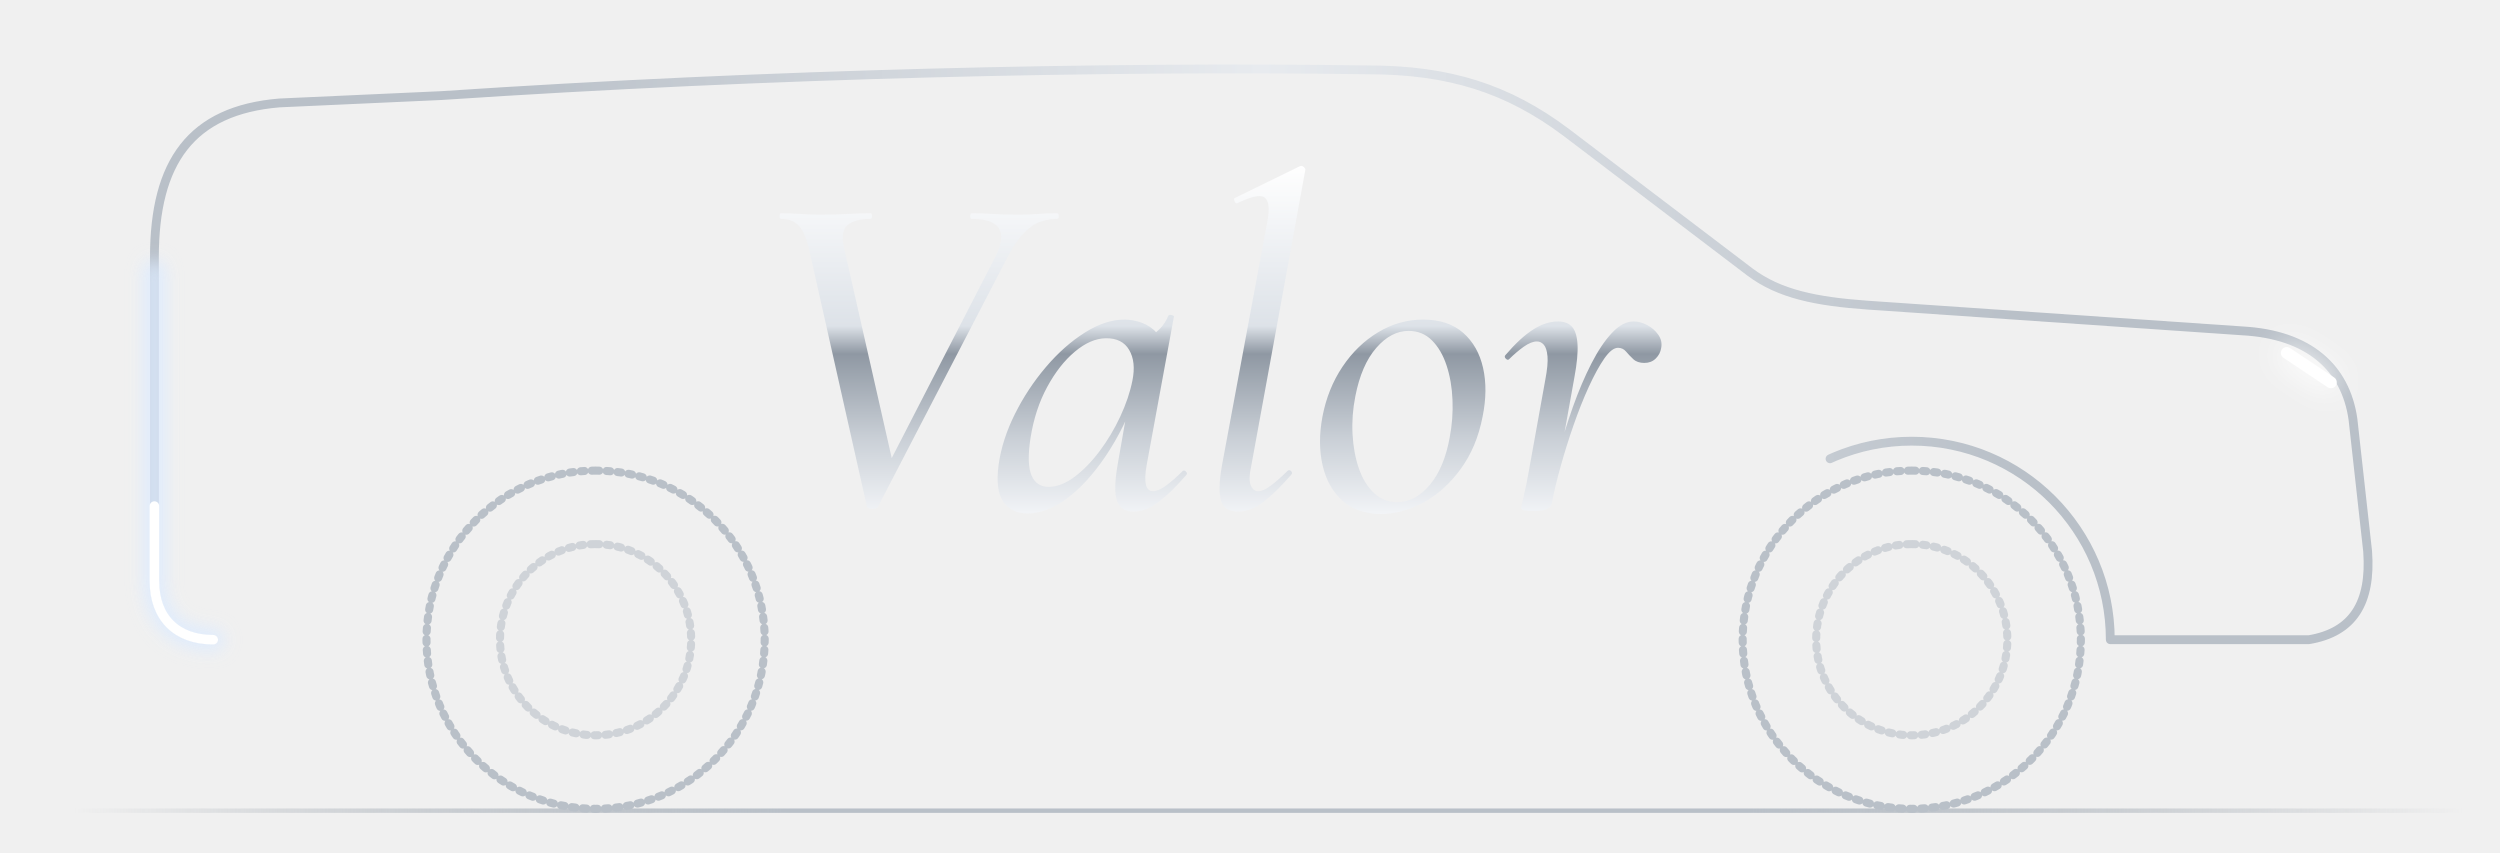
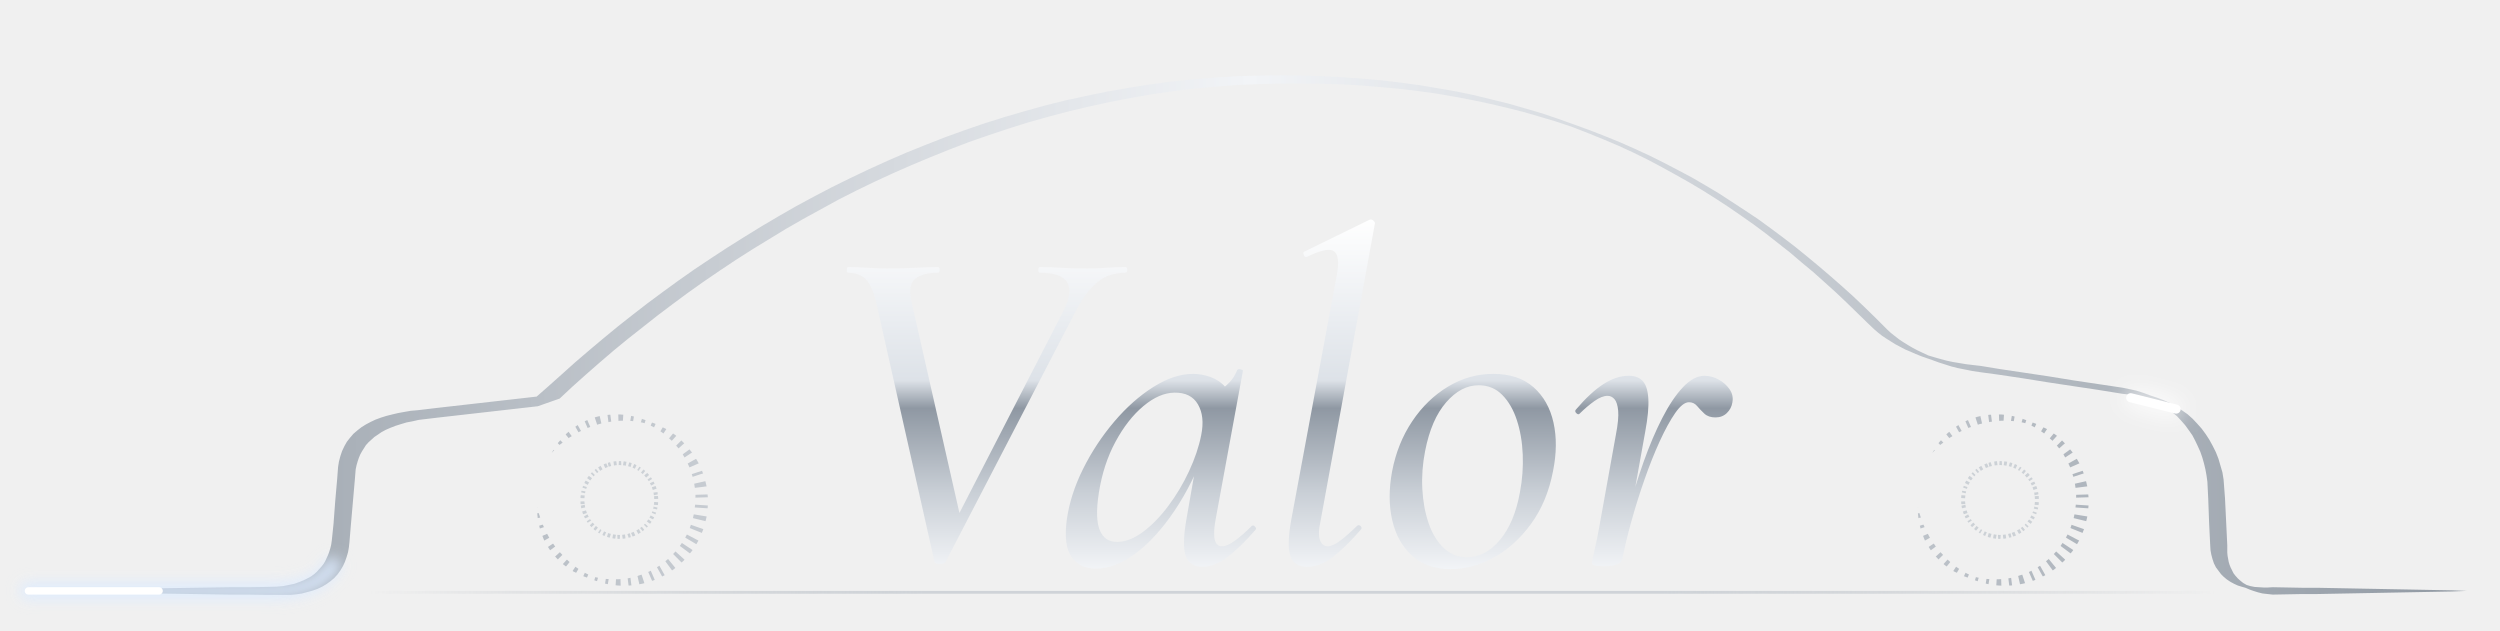
- <svg xmlns="http://www.w3.org/2000/svg" viewBox="120 80 680 232" width="680" height="232" role="img" aria-label="Valor Limo car">
-   <style>.vl-trace{stroke-dasharray:1000 1100;animation:vl-trace 4.2s linear both}.vl-car{stroke-dasharray:1 2;animation:vl-car 4.2s cubic-bezier(.45,0,.2,1) both}.vl-road{animation:vl-road 4.2s ease-out both}.vl-word{animation:vl-word 4.2s ease-out both}.vl-limo{animation:vl-limo 4.2s ease-out both}.vl-lamp{animation:vl-lamp 4.2s linear both,vl-pulse 4s ease-in-out 4.2s infinite}@keyframes vl-trace{0%{stroke-dashoffset:1003}55%,100%{stroke-dashoffset:0}}@keyframes vl-car{0%,40%{stroke-dashoffset:1.03}80%,100%{stroke-dashoffset:0}}@keyframes vl-road{0%,30%{opacity:0}70%,100%{opacity:1}}@keyframes vl-word{0%,49%{opacity:0}83%,100%{opacity:1}}@keyframes vl-limo{0%,71%{opacity:0}95%,100%{opacity:1}}@keyframes vl-lamp{0%,27%{opacity:0}30%{opacity:1}45%{opacity:.55}60%,100%{opacity:1}}@keyframes vl-pulse{0%,100%{opacity:1}50%{opacity:.6}}@media (prefers-reduced-motion: reduce){.fx{display:none}.vl-trace,.vl-car,.vl-road,.vl-word,.vl-limo,.vl-lamp{animation:none}}</style>
+ <svg xmlns="http://www.w3.org/2000/svg" viewBox="40 92 880 222" width="880" height="222" role="img" aria-label="Valor Limo car">
+   <style>.vl-trace{stroke-dasharray:1000 1100;animation:vl-trace 4.2s linear both}.vl-car{stroke-dasharray:1 2;animation:vl-car 4.2s cubic-bezier(.45,0,.2,1) both}.vl-road{animation:vl-road 4.2s ease-out both}.vl-word{animation:vl-word 4.2s ease-out both}.vl-limo{animation:vl-limo 4.2s ease-out both}.vl-lamp{animation:vl-lamp 4.2s linear both,vl-pulse 4s ease-in-out 4.2s infinite}@keyframes vl-trace{0%{stroke-dashoffset:1003}55%,100%{stroke-dashoffset:0}}@keyframes vl-car{0%,40%{stroke-dashoffset:1.03}80%,100%{stroke-dashoffset:0}}@keyframes vl-road{0%,30%{opacity:0}70%,100%{opacity:1}}@keyframes vl-word{0%,49%{opacity:0}83%,100%{opacity:1}}@keyframes vl-limo{0%,71%{opacity:0}95%,100%{opacity:1}}@keyframes vl-lamp{0%,45%{opacity:0}48%{opacity:1}60%{opacity:.55}72%,100%{opacity:1}}@keyframes vl-pulse{0%,100%{opacity:1}50%{opacity:.6}}@media (prefers-reduced-motion: reduce){.fx{display:none}.vl-trace,.vl-car,.vl-road,.vl-word,.vl-limo,.vl-lamp{animation:none}}</style>
  <defs>
    <linearGradient id="vl-chrome" x1="0" y1="0" x2="0" y2="1">
      <stop offset="0" stop-color="#FFFFFF" />
      <stop offset="0.46" stop-color="#DDE2E8" />
      <stop offset="0.54" stop-color="#8F98A3" />
      <stop offset="0.78" stop-color="#C9CFD6" />
      <stop offset="1" stop-color="#F2F4F7" />
    </linearGradient>
-     <linearGradient id="vl-line" gradientUnits="userSpaceOnUse" x1="160" y1="0" x2="766" y2="0">
-       <stop offset="0" stop-color="#B9C0C8" stop-opacity="1" />
+     <linearGradient id="vl-silver" gradientUnits="userSpaceOnUse" x1="40" y1="0" x2="920" y2="0">
+       <stop offset="0" stop-color="#8E97A1" />
+       <stop offset="0.5" stop-color="#F2F4F7" />
+       <stop offset="1" stop-color="#8E97A1" />
+     </linearGradient>
+     <linearGradient id="vl-line" gradientUnits="userSpaceOnUse" x1="0" y1="0" x2="300" y2="0">
+       <stop offset="0" stop-color="#B9C0C8" stop-opacity="0" />
      <stop offset="0.16" stop-color="#B9C0C8" />
      <stop offset="0.5" stop-color="#E8EBEF" />
      <stop offset="0.84" stop-color="#B9C0C8" />
-       <stop offset="1" stop-color="#B9C0C8" stop-opacity="1" />
+       <stop offset="1" stop-color="#B9C0C8" stop-opacity="0" />
    </linearGradient>
-     <linearGradient id="vl-road" gradientUnits="userSpaceOnUse" x1="140" y1="0" x2="790" y2="0">
+     <linearGradient id="vl-road" gradientUnits="userSpaceOnUse" x1="170" y1="0" x2="820" y2="0">
      <stop offset="0" stop-color="#8E97A1" stop-opacity="0" />
-       <stop offset="0.3" stop-color="#B9C0C8" />
-       <stop offset="0.7" stop-color="#B9C0C8" />
+       <stop offset="0.3" stop-color="#B9C0C8" stop-opacity="0.6" />
+       <stop offset="0.7" stop-color="#B9C0C8" stop-opacity="0.6" />
      <stop offset="1" stop-color="#8E97A1" stop-opacity="0" />
    </linearGradient>
    <linearGradient id="vl-sheen" gradientUnits="userSpaceOnUse" x1="-200" y1="0" x2="0" y2="0">
      <stop offset="0" stop-color="#FFFFFF" stop-opacity="0" />
      <stop offset="0.5" stop-color="#FFFFFF" stop-opacity="0.95" />
      <stop offset="1" stop-color="#FFFFFF" stop-opacity="0" />
-       <animateTransform attributeName="gradientTransform" type="translate" values="0 0;1000 0;1000 0" keyTimes="0;0.45;1" begin="3.4s" dur="5s" repeatCount="indefinite" />
+       <animateTransform attributeName="gradientTransform" type="translate" values="0 0;1200 0;1200 0" keyTimes="0;0.45;1" begin="3.4s" dur="5s" repeatCount="indefinite" />
    </linearGradient>
    <filter id="vl-glow" x="-200%" y="-200%" width="500%" height="500%">
      <feGaussianBlur stdDeviation="4" result="b" />
      <feMerge>
        <feMergeNode in="b" />
        <feMergeNode in="b" />
        <feMergeNode in="SourceGraphic" />
      </feMerge>
    </filter>
    <filter id="vl-soft" x="-20%" y="-200%" width="140%" height="500%">
      <feGaussianBlur stdDeviation="2.2" />
    </filter>
-     <path id="vl-trace" pathLength="1000" d="M178 254 C168 254 162 248 162 238 L162 150 C162 124 172 110 196 108 L240 106 C330 100 420 98 492 99 C514 99 530 104 546 116 L596 154 C604 160 614 162 628 163 L730 170 C748 171 758 180 760 194 L764 230 C765 244 760 252 748 254 L694 254 A54 54 0 0 0 586 254 L336 254 A54 54 0 0 0 228 254 Z" />
-     <g id="vl-car">
-       <circle pathLength="1" cx="282" cy="254" r="46" transform="rotate(-90 282 254)" />
-       <circle pathLength="1" cx="282" cy="254" r="26" transform="rotate(-90 282 254)" stroke-opacity=".6" />
-       <circle pathLength="1" cx="640" cy="254" r="46" transform="rotate(-90 640 254)" />
-       <circle pathLength="1" cx="640" cy="254" r="26" transform="rotate(-90 640 254)" stroke-opacity=".6" />
+     <path id="vl-trace" pathLength="1000" d="M50 300 H136 C152 300 159 293 160 282 L162 258 C163 246 172 240 188 238 L232 233 C292 176 382 122 486 120 C586 118 650 156 700 206 C708 214 720 220 738 222 L790 230 C808 233 818 246 820 262 L821 284 C821 294 828 300 840 300 H910" />
+     <path id="vl-body" d="M50 300L56.5 300.1L62.9 300.3L69.3 300.4L75.8 300.6L82.3 300.7L88.7 300.8L95.2 300.9L101.6 301L108 301.1L114.5 301.2L121 301.3L127.4 301.3L133.8 301.4L137.6 301.4L139.9 301.4L142.2 301.4L144.3 301.2L146.3 300.9L148.2 300.4L150 299.9L151.7 299.3L153.4 298.5L154.9 297.6L156.3 296.6L157.6 295.5L158.8 294.2L159.8 292.8L160.7 291.3L161.4 289.8L162 288.1L162.5 286.4L162.8 284.7L163 282.9L163.5 276.9L164.2 268.9L164.9 260.9L165.2 257.2L165.5 255.8L165.9 254.4L166.3 253.2L166.8 252L167.4 250.9L168.1 249.8L168.8 248.7L169.7 247.7L170.7 246.8L171.8 245.8L173 245L174.3 244.1L175.8 243.3L177.4 242.6L179.2 241.9L181.1 241.3L183.1 240.7L185.2 240.3L187.4 239.8L194.1 239L202.9 238L211.7 237L220.5 236L229.3 235L237 232.3L241.6 228L246.3 223.8L251.1 219.6L256 215.4L261 211.3L266.2 207.2L271.4 203.1L276.7 199.1L282.1 195.1L287.6 191.2L293.3 187.3L299 183.5L304.8 179.8L310.7 176.2L316.6 172.6L322.7 169.1L328.9 165.7L335.1 162.3L341.4 159.1L347.8 156L354.3 153L360.9 150.1L367.6 147.3L374.3 144.6L381.1 142L388 139.6L394.9 137.3L401.9 135.1L409 133.1L416.2 131.2L423.4 129.5L430.7 127.9L438 126.5L445.4 125.2L452.9 124.1L460.5 123.2L468.1 122.5L475.7 121.9L483.4 121.6L491 121.4L498.3 121.4L505.5 121.5L512.5 121.7L519.5 122.1L526.3 122.7L533 123.3L539.5 124.1L546 125L552.3 126.1L558.6 127.3L564.7 128.6L570.7 130L576.6 131.5L582.4 133.2L588.1 134.9L593.7 136.8L599.1 138.9L604.5 141.1L609.7 143.3L614.9 145.7L620 148.2L624.9 150.8L629.8 153.5L634.6 156.2L639.3 159L643.9 161.9L648.5 164.9L653 168L657.4 171.1L661.7 174.3L665.9 177.6L670.1 180.9L674.2 184.4L678.3 187.8L682.2 191.3L686.2 194.9L690 198.5L693.8 202.2L697.6 205.9L699.7 207.9L701.1 209.1L702.5 210.2L704 211.2L705.6 212.2L707.2 213.2L708.9 214.1L710.6 215L712.5 215.8L714.3 216.6L716.3 217.4L718.3 218.1L720.3 218.8L722.5 219.6L724.7 220.3L726.9 221L729.3 221.6L731.8 222.1L734.3 222.6L737 223L743.6 223.9L752.3 225.2L761 226.6L769.6 227.9L778.3 229.2L787 230.6L791.6 231.2L794.1 231.6L796.6 232.2L798.8 233.2L800.9 234.4L802.8 235.7L804.6 237.1L806.3 238.5L807.8 240.1L809.2 241.7L810.5 243.5L811.7 245.2L812.7 247.1L813.6 249L814.5 251L815.2 253L815.8 255.1L816.3 257.2L816.7 259.4L817 261.6L817.3 267.6L817.6 275.9L818 284.1L818.1 285.7L818.4 287.3L818.8 288.8L819.3 290.3L820 291.7L820.9 292.9L821.8 294.1L822.8 295.1L823.9 296L825.1 296.8L826.4 297.5L827.7 298.1L829 298.5L830.4 298.9L831.8 299.5L833.2 300L834.8 300.5L836.4 300.9L838.2 301.1L840 301.3L845.3 301.2L850.5 301.1L855.8 301.1L861 301L866.3 300.9L871.5 300.8L876.8 300.7L882 300.6L887.3 300.5L892.5 300.4L897.8 300.3L903 300.2L908.3 300L908.3 300L903 299.8L897.8 299.7L892.5 299.6L887.3 299.5L882 299.4L876.8 299.3L871.5 299.2L866.3 299.1L861 299L855.8 298.9L850.5 298.9L845.3 298.8L840 298.7L838.3 298.8L836.7 298.8L835.1 298.7L833.6 298.6L832.1 298.3L830.8 297.9L829.6 297.2L828.6 296.4L827.7 295.6L826.9 294.7L826.2 293.8L825.7 292.8L825.2 291.8L824.8 290.8L824.5 289.8L824.3 288.7L824.1 287.6L824 286.5L824 285.3L824 283.9L823.6 275.6L823.2 267.4L822.7 260.8L822.3 258.3L821.6 255.9L820.9 253.5L820 251.2L818.9 249L817.7 246.8L816.4 244.8L815 242.9L813.4 241.1L811.8 239.4L810 237.8L808 236.4L806 235.1L803.9 233.9L801.7 232.9L799.3 232L796.9 231.2L794.5 230.3L792 229.5L787.3 228.5L778.6 227.2L769.9 225.9L761.3 224.5L752.6 223.2L743.9 221.9L737.2 220.8L734.6 220.5L732.1 220.2L729.7 219.8L727.3 219.4L725 218.9L722.8 218.3L720.7 217.7L718.7 217.1L716.8 216.2L714.9 215.3L713.2 214.4L711.5 213.4L709.9 212.4L708.4 211.4L707 210.3L705.6 209.2L704.3 208L703.1 206.8L701.9 205.6L699.9 203.6L696.1 199.9L692.2 196.2L688.2 192.6L684.2 189.1L680.1 185.6L676 182.2L671.8 178.8L667.5 175.5L663.2 172.3L658.8 169.1L654.3 166.1L649.7 163.1L645.1 160.1L640.4 157.3L635.6 154.5L630.7 151.9L625.7 149.3L620.7 146.8L615.5 144.4L610.3 142.1L604.9 139.9L599.5 137.8L594 135.8L588.4 133.8L582.8 131.9L577 130.2L571.1 128.5L565 127L558.9 125.5L552.7 124.2L546.3 123.1L539.8 122L533.2 121.1L526.5 120.3L519.7 119.7L512.7 119.2L505.6 118.8L498.3 118.6L491 118.5L483.4 118.6L475.6 118.8L467.8 119.3L460.1 119.9L452.5 120.7L444.9 121.7L437.4 122.9L429.9 124.2L422.6 125.7L415.2 127.3L408 129.1L400.8 131.1L393.6 133.2L386.6 135.4L379.6 137.8L372.7 140.3L365.8 143L359.1 145.7L352.4 148.6L345.8 151.6L339.3 154.7L332.8 157.9L326.5 161.2L320.2 164.6L314.1 168.1L308 171.7L302 175.4L296.1 179.1L290.3 182.9L284.6 186.7L278.9 190.7L273.4 194.7L268 198.7L262.7 202.8L257.5 206.9L252.4 211.1L247.4 215.3L242.5 219.5L237.7 223.8L233 228L228.9 231.6L220.1 232.6L211.3 233.6L202.5 234.6L193.7 235.6L187 236.4L184.6 236.6L182.3 237L180.1 237.4L178 237.9L176 238.4L174.1 239L172.2 239.7L170.5 240.5L168.8 241.4L167.2 242.4L165.8 243.5L164.4 244.7L163.2 246.1L162.1 247.5L161.2 249.1L160.4 250.8L159.8 252.6L159.3 254.5L159 256.4L158.7 260.4L158 268.4L157.4 276.4L156.8 282.2L156.6 283.6L156.3 284.9L155.9 286.2L155.5 287.3L155 288.4L154.5 289.5L153.9 290.5L153.2 291.4L152.4 292.3L151.6 293.2L150.6 294.1L149.5 294.9L148.2 295.6L146.8 296.3L145.3 296.9L143.6 297.5L141.7 297.9L139.7 298.3L137.5 298.5L133.8 298.6L127.4 298.7L121 298.7L114.5 298.8L108 298.9L101.6 299L95.2 299.1L88.7 299.2L82.3 299.3L75.8 299.4L69.3 299.6L62.9 299.7L56.5 299.9L50 300Z" />
+     <g id="vl-tyres">
+       <path d="M234.2 251.4L235.6 249.9L237.1 248.5L238.7 247.3L240.3 246.1L242 245.1L243.7 244.1L245.4 243.3L247.2 242.5L249 241.9L250.8 241.3L252.7 240.8L254.6 240.5L256.5 240.2L258.5 240.1L260.4 240.1L262.4 240.2L264.4 240.4L266.3 240.8L268.2 241.4L270 242.3L271.7 243.3L273.3 244.4L274.8 245.7L276.3 247L277.6 248.4L278.9 249.9L280 251.4L281 253.1L281.9 254.8L282.7 256.5L283.3 258.3L283.9 260.1L284.3 261.9L284.6 263.8L284.8 265.7L284.8 267.5L284.7 269.4L284.5 271.3L284.2 273.1L283.8 274.9L283.2 276.7L282.6 278.4L281.8 280.1L280.9 281.8L279.9 283.3L278.8 284.9L277.6 286.3L276.3 287.7L275 288.9L273.5 290.1L272 291.2L270.3 292.2L268.7 293.1L266.9 293.9L265.1 294.5L263.3 295.1L261.4 295.5L259.5 295.8L257.5 295.9L255.6 295.9L253.6 295.8L251.6 295.6L249.7 295.2L247.8 294.6L246 293.7L244.3 292.7L242.7 291.6L241.1 290.4L239.7 289.1L238.3 287.7L237 286.3L235.7 284.8L234.6 283.2L233.5 281.6L232.6 279.9L231.7 278.1L230.9 276.3L230.2 274.4L229.6 272.5L229.1 270.5L229.1 270.5L229.1 272.6L229.3 274.6L229.7 276.7L230.2 278.7L230.9 280.6L231.7 282.6L232.8 284.4L233.9 286.1L235.3 287.8L236.7 289.3L238.3 290.7L240 292L241.7 293.1L243.6 294L245.5 294.9L247.4 295.6L249.3 296.3L251.3 297L253.3 297.5L255.4 297.9L257.5 298.1L259.6 298.2L261.7 298.1L263.8 297.9L265.9 297.5L268 297L270 296.3L272 295.5L273.9 294.5L275.8 293.4L277.5 292.1L279.2 290.7L280.8 289.2L282.2 287.6L283.6 285.9L284.8 284.1L285.9 282.2L286.8 280.2L287.6 278.2L288.2 276.1L288.7 274L289 271.8L289.2 269.6L289.2 267.5L289 265.3L288.7 263.1L288.2 261L287.6 259L286.8 256.9L285.9 255L284.8 253.1L283.6 251.3L282.3 249.7L280.9 248.1L279.4 246.6L277.8 245.2L276.1 244L274.3 242.9L272.4 242L270.5 241.1L268.6 240.4L266.7 239.7L264.7 239L262.7 238.5L260.6 238.1L258.5 237.9L256.4 237.9L254.3 238L252.2 238.2L250.1 238.7L248.1 239.3L246.2 240.1L244.3 241L242.5 242.2L240.8 243.4L239.2 244.8L237.8 246.3L236.4 247.9L235.3 249.6L234.2 251.4Z" />
+       <path d="M720.2 251.4L721.6 249.9L723.1 248.5L724.7 247.3L726.3 246.1L728 245.1L729.7 244.1L731.4 243.3L733.2 242.5L735 241.9L736.8 241.3L738.7 240.8L740.6 240.5L742.5 240.2L744.5 240.1L746.4 240.1L748.4 240.2L750.4 240.4L752.3 240.8L754.2 241.4L756 242.3L757.7 243.3L759.3 244.4L760.8 245.7L762.3 247L763.6 248.4L764.9 249.9L766 251.4L767 253.1L767.9 254.8L768.7 256.5L769.3 258.3L769.9 260.1L770.3 261.9L770.6 263.8L770.8 265.7L770.8 267.5L770.7 269.4L770.5 271.3L770.2 273.1L769.8 274.9L769.2 276.7L768.6 278.4L767.8 280.1L766.9 281.8L765.9 283.3L764.8 284.9L763.6 286.3L762.3 287.7L761 288.9L759.5 290.1L758 291.2L756.3 292.2L754.7 293.1L752.9 293.9L751.1 294.5L749.3 295.1L747.4 295.5L745.5 295.8L743.5 295.9L741.6 295.9L739.6 295.8L737.6 295.6L735.7 295.2L733.8 294.6L732 293.7L730.3 292.7L728.7 291.6L727.1 290.4L725.7 289.1L724.3 287.7L723 286.3L721.7 284.8L720.6 283.2L719.5 281.6L718.6 279.9L717.7 278.1L716.9 276.3L716.2 274.4L715.6 272.5L715.1 270.5L715.1 270.5L715.1 272.6L715.3 274.6L715.7 276.7L716.2 278.7L716.9 280.6L717.7 282.6L718.8 284.4L719.9 286.1L721.3 287.8L722.7 289.3L724.3 290.7L726 292L727.7 293.1L729.6 294L731.5 294.9L733.4 295.6L735.3 296.3L737.3 297L739.3 297.5L741.4 297.9L743.5 298.1L745.6 298.2L747.7 298.1L749.8 297.9L751.9 297.5L754 297L756 296.3L758 295.5L759.9 294.5L761.8 293.4L763.5 292.1L765.2 290.7L766.8 289.2L768.2 287.6L769.6 285.9L770.8 284.1L771.9 282.2L772.8 280.2L773.6 278.2L774.2 276.1L774.7 274L775 271.8L775.2 269.6L775.2 267.5L775 265.3L774.7 263.1L774.2 261L773.6 259L772.8 256.9L771.9 255L770.8 253.1L769.6 251.3L768.3 249.7L766.9 248.1L765.4 246.6L763.8 245.2L762.1 244L760.3 242.9L758.4 242L756.5 241.1L754.6 240.4L752.7 239.7L750.7 239L748.7 238.5L746.6 238.1L744.5 237.9L742.4 237.9L740.3 238L738.2 238.2L736.1 238.7L734.1 239.3L732.2 240.1L730.3 241L728.5 242.2L726.8 243.4L725.2 244.8L723.8 246.3L722.4 247.9L721.3 249.6L720.2 251.4Z" />
    </g>
+     <g id="vl-wheels">
+       <use href="#vl-tyres" />
+       <circle cx="258" cy="268" r="13" fill="none" stroke="#B9C0C8" stroke-opacity="0.65" stroke-width="1.4" />
+       <circle cx="744" cy="268" r="13" fill="none" stroke="#B9C0C8" stroke-opacity="0.65" stroke-width="1.4" />
+     </g>
+     <mask id="vl-mb" maskUnits="userSpaceOnUse" x="0" y="0" width="1000" height="420">
+       <use href="#vl-trace" class="vl-trace" fill="none" stroke="#FFFFFF" stroke-width="18" stroke-linecap="round" stroke-linejoin="round" />
+     </mask>
+     <mask id="vl-mw" maskUnits="userSpaceOnUse" x="0" y="0" width="1000" height="420">
+       <circle class="vl-car" pathLength="1" cx="258" cy="268" r="22" transform="rotate(215 258 268)" fill="none" stroke="#FFFFFF" stroke-width="32" />
+       <circle class="vl-car" pathLength="1" cx="744" cy="268" r="22" transform="rotate(215 744 268)" fill="none" stroke="#FFFFFF" stroke-width="32" />
+     </mask>
  </defs>
  <g class="vl-word">
-     <path transform="translate(332.06 218)" fill="url(#vl-chrome)" d="M23.76 -0.13 8.19 -69.38Q7.12 -74.37 5.38 -76.42Q3.64 -78.46 0.31 -78.46Q0 -78.46 0 -79.23Q0 -80 0.31 -80Q2.78 -80 5.58 -79.81Q8.39 -79.62 10.85 -79.62Q15.39 -79.62 18.68 -79.81Q21.96 -80 24.68 -80Q25.14 -80 25.14 -79.23Q25.14 -78.46 24.68 -78.46Q20.65 -78.46 18.57 -76.86Q16.49 -75.26 17.5 -70.66L31.16 -10.45L24.94 -2.62L58.62 -68.04Q61.31 -73.31 59.66 -75.89Q58.02 -78.46 52.23 -78.46Q51.85 -78.46 51.85 -79.23Q51.85 -80 52.23 -80Q55.12 -80 57.86 -79.81Q60.6 -79.62 65 -79.62Q68.24 -79.62 70.34 -79.81Q72.43 -80 75.42 -80Q75.93 -80 75.93 -79.23Q75.93 -78.46 75.42 -78.46Q73.13 -78.46 70.88 -77.67Q68.63 -76.88 66.39 -74.57Q64.15 -72.25 61.66 -67.44L26.73 -0.13Q26.34 0.44 25.12 0.41Q23.89 0.38 23.76 -0.13ZM67.4 1.66Q63.19 1.66 60.9 -1.44Q58.62 -4.54 59.57 -11.65Q60.54 -18.46 63.99 -25.38Q67.44 -32.29 72.41 -38.14Q77.38 -43.99 83 -47.53Q88.61 -51.07 93.77 -51.07Q96.19 -51.07 98.6 -50.18Q101 -49.29 102.74 -47.29Q104.48 -45.28 104.74 -42.04L98.6 -45.7Q100.36 -45.95 102.55 -47.78Q104.74 -49.61 105.7 -52.1Q105.96 -52.48 106.66 -52.29Q107.37 -52.11 107.24 -51.85L99.81 -11.39Q98.59 -4.39 101.57 -4.39Q103 -4.39 105.07 -5.89Q107.14 -7.39 109.61 -9.86Q110 -10.24 110.51 -9.73Q111.02 -9.22 110.64 -8.83Q106.53 -4.1 103.08 -1.47Q99.63 1.15 96.3 1.15Q92.84 1.15 91.79 -1.72Q90.74 -4.58 91.9 -11.39L95.03 -29.31L97.37 -31.49Q93.8 -21.56 88.76 -14.06Q83.72 -6.57 78.19 -2.45Q72.65 1.66 67.4 1.66ZM73.13 -5.57Q76.55 -5.57 80.15 -8.25Q83.75 -10.92 87.01 -15.26Q90.27 -19.59 92.65 -24.69Q95.03 -29.79 95.96 -34.5Q96.98 -39.55 95.08 -42.81Q93.18 -46.07 88.71 -46Q84.56 -45.93 80.3 -42.35Q76.03 -38.77 72.75 -32.7Q69.46 -26.63 68.24 -18.85Q67.17 -11.91 68.49 -8.74Q69.82 -5.57 73.13 -5.57ZM124.67 1.15Q121.02 1.15 120.08 -1.8Q119.14 -4.76 120.31 -11.39L132.72 -78.07Q133.6 -83.08 131.89 -84.29Q130.19 -85.5 124.52 -82.73Q124.01 -82.53 123.72 -83.3Q123.42 -84.07 123.94 -84.2L141.52 -92.8Q142.09 -93.06 142.6 -92.54Q143.12 -92.03 142.99 -91.78L128.3 -11.39Q127.46 -7.6 128.14 -5.99Q128.81 -4.39 130.19 -4.39Q131.6 -4.39 133.61 -5.92Q135.63 -7.44 138.1 -9.86Q138.61 -10.37 139.12 -9.86Q139.64 -9.34 139.12 -8.83Q135.01 -4.1 131.59 -1.47Q128.17 1.15 124.67 1.15ZM163.51 1.79Q157.11 1.79 153.09 -1.81Q149.07 -5.42 147.68 -11.44Q146.3 -17.45 147.65 -24.7Q149.11 -32.3 153.1 -38.25Q157.09 -44.2 162.81 -47.64Q168.52 -51.07 175.02 -51.07Q181.84 -51.07 185.92 -47.48Q190 -43.89 191.34 -37.9Q192.68 -31.92 191.21 -24.7Q189.62 -16.42 185.25 -10.44Q180.88 -4.45 175.14 -1.33Q169.39 1.79 163.51 1.79ZM167.94 -1.41Q172.88 -1.41 176.84 -6.1Q180.79 -10.8 182.27 -19.07Q183.23 -24.13 183.02 -29.21Q182.82 -34.28 181.42 -38.56Q180.02 -42.83 177.44 -45.41Q174.87 -48 171.08 -48Q166.3 -48 162.28 -43.37Q158.25 -38.73 156.59 -30.21Q155.56 -25.01 155.83 -19.9Q156.1 -14.8 157.54 -10.62Q158.98 -6.44 161.63 -3.92Q164.28 -1.41 167.94 -1.41ZM210.02 -1.11 208.74 -1.24Q209.88 -7.32 211.69 -14.12Q213.49 -20.92 215.79 -27.37Q218.09 -33.82 220.77 -39.06Q223.45 -44.31 226.37 -47.43Q229.29 -50.56 232.28 -50.56Q234.12 -50.56 235.98 -49.58Q237.84 -48.6 239 -46.94Q240.16 -45.29 239.78 -43.33Q239.51 -41.66 238.29 -40.47Q237.07 -39.28 235.2 -39.28Q233.28 -39.28 232.19 -40.31Q231.1 -41.34 230.23 -42.37Q229.37 -43.4 228.03 -43.4Q226.34 -43.4 224.3 -40.47Q222.27 -37.54 220.09 -32.78Q217.92 -28.02 215.95 -22.36Q213.97 -16.69 212.42 -11.09Q210.86 -5.49 210.02 -1.11ZM205.04 1.02Q203.03 1.02 202.38 0.77Q201.73 0.52 201.73 0.14Q201.73 -0.3 202.46 -3.36Q203.19 -6.43 203.71 -9.47L208.25 -34.64Q209.06 -38.85 208.86 -41.08Q208.66 -43.3 207.87 -44.22Q207.08 -45.13 205.99 -45.13Q204.42 -45.13 202.42 -43.71Q200.42 -42.29 198.41 -40.29Q198.04 -39.92 197.53 -40.43Q197.02 -40.93 197.39 -41.38Q201.43 -46.11 204.9 -48.33Q208.36 -50.56 211.74 -50.56Q214.2 -50.56 215.5 -49.14Q216.81 -47.72 217.02 -44.41Q217.24 -41.09 216.17 -35.33L210.02 -1.11Q209.71 1.02 205.04 1.02Z" />
-     <path class="fx" transform="translate(332.06 218)" fill="url(#vl-sheen)" style="mix-blend-mode:screen" d="M23.76 -0.13 8.19 -69.38Q7.12 -74.37 5.38 -76.42Q3.64 -78.46 0.31 -78.46Q0 -78.46 0 -79.23Q0 -80 0.31 -80Q2.78 -80 5.58 -79.81Q8.39 -79.62 10.85 -79.62Q15.39 -79.62 18.68 -79.81Q21.96 -80 24.68 -80Q25.14 -80 25.14 -79.23Q25.14 -78.46 24.68 -78.46Q20.65 -78.46 18.57 -76.86Q16.49 -75.26 17.5 -70.66L31.16 -10.45L24.94 -2.62L58.62 -68.04Q61.31 -73.31 59.66 -75.89Q58.02 -78.46 52.23 -78.46Q51.85 -78.46 51.85 -79.23Q51.85 -80 52.23 -80Q55.12 -80 57.86 -79.81Q60.6 -79.62 65 -79.62Q68.24 -79.62 70.34 -79.81Q72.43 -80 75.42 -80Q75.93 -80 75.93 -79.23Q75.93 -78.46 75.42 -78.46Q73.13 -78.46 70.88 -77.67Q68.63 -76.88 66.39 -74.57Q64.15 -72.25 61.66 -67.44L26.73 -0.13Q26.34 0.44 25.12 0.41Q23.89 0.38 23.76 -0.13ZM67.4 1.66Q63.19 1.66 60.9 -1.44Q58.62 -4.54 59.57 -11.65Q60.54 -18.46 63.99 -25.38Q67.44 -32.29 72.41 -38.14Q77.38 -43.99 83 -47.53Q88.61 -51.07 93.77 -51.07Q96.19 -51.07 98.6 -50.18Q101 -49.29 102.74 -47.29Q104.48 -45.28 104.74 -42.04L98.6 -45.7Q100.36 -45.95 102.55 -47.78Q104.74 -49.61 105.7 -52.1Q105.96 -52.48 106.66 -52.29Q107.37 -52.11 107.24 -51.85L99.81 -11.39Q98.59 -4.39 101.57 -4.39Q103 -4.39 105.07 -5.89Q107.14 -7.39 109.61 -9.86Q110 -10.24 110.51 -9.73Q111.02 -9.22 110.64 -8.83Q106.53 -4.1 103.08 -1.47Q99.63 1.15 96.3 1.15Q92.84 1.15 91.79 -1.72Q90.74 -4.58 91.9 -11.39L95.03 -29.31L97.37 -31.49Q93.8 -21.56 88.76 -14.06Q83.72 -6.57 78.19 -2.45Q72.65 1.66 67.4 1.66ZM73.13 -5.57Q76.55 -5.57 80.15 -8.25Q83.75 -10.92 87.01 -15.26Q90.27 -19.59 92.65 -24.69Q95.03 -29.79 95.96 -34.5Q96.98 -39.55 95.08 -42.81Q93.18 -46.07 88.71 -46Q84.56 -45.93 80.3 -42.35Q76.03 -38.77 72.75 -32.7Q69.46 -26.63 68.24 -18.85Q67.17 -11.91 68.49 -8.74Q69.82 -5.57 73.13 -5.57ZM124.67 1.15Q121.02 1.15 120.08 -1.8Q119.14 -4.76 120.31 -11.39L132.72 -78.07Q133.6 -83.08 131.89 -84.29Q130.19 -85.5 124.52 -82.73Q124.01 -82.53 123.72 -83.3Q123.42 -84.07 123.94 -84.2L141.52 -92.8Q142.09 -93.06 142.6 -92.54Q143.12 -92.03 142.99 -91.78L128.3 -11.39Q127.46 -7.6 128.14 -5.99Q128.81 -4.39 130.19 -4.39Q131.6 -4.39 133.61 -5.92Q135.63 -7.44 138.1 -9.86Q138.61 -10.37 139.12 -9.86Q139.64 -9.34 139.12 -8.83Q135.01 -4.1 131.59 -1.47Q128.17 1.15 124.67 1.15ZM163.51 1.79Q157.11 1.79 153.09 -1.81Q149.07 -5.42 147.68 -11.44Q146.3 -17.45 147.65 -24.7Q149.11 -32.3 153.1 -38.25Q157.09 -44.2 162.81 -47.64Q168.52 -51.07 175.02 -51.07Q181.84 -51.07 185.92 -47.48Q190 -43.89 191.34 -37.9Q192.68 -31.92 191.21 -24.7Q189.62 -16.42 185.25 -10.44Q180.88 -4.45 175.14 -1.33Q169.39 1.79 163.51 1.79ZM167.94 -1.41Q172.88 -1.41 176.84 -6.1Q180.79 -10.8 182.27 -19.07Q183.23 -24.13 183.02 -29.21Q182.82 -34.28 181.42 -38.56Q180.02 -42.83 177.44 -45.41Q174.87 -48 171.08 -48Q166.3 -48 162.28 -43.37Q158.25 -38.73 156.59 -30.21Q155.56 -25.01 155.83 -19.9Q156.1 -14.8 157.54 -10.62Q158.98 -6.44 161.63 -3.92Q164.28 -1.41 167.94 -1.41ZM210.02 -1.11 208.74 -1.24Q209.88 -7.32 211.69 -14.12Q213.49 -20.92 215.79 -27.37Q218.09 -33.82 220.77 -39.06Q223.45 -44.31 226.37 -47.43Q229.29 -50.56 232.28 -50.56Q234.12 -50.56 235.98 -49.58Q237.84 -48.6 239 -46.94Q240.16 -45.29 239.78 -43.33Q239.51 -41.66 238.29 -40.47Q237.07 -39.28 235.2 -39.28Q233.28 -39.28 232.19 -40.31Q231.1 -41.34 230.23 -42.37Q229.37 -43.4 228.03 -43.4Q226.34 -43.4 224.3 -40.47Q222.27 -37.54 220.09 -32.78Q217.92 -28.02 215.95 -22.36Q213.97 -16.69 212.42 -11.09Q210.86 -5.49 210.02 -1.11ZM205.04 1.02Q203.03 1.02 202.38 0.77Q201.73 0.52 201.73 0.14Q201.73 -0.3 202.46 -3.36Q203.19 -6.43 203.71 -9.47L208.25 -34.64Q209.06 -38.85 208.86 -41.08Q208.66 -43.3 207.87 -44.22Q207.08 -45.13 205.99 -45.13Q204.42 -45.13 202.42 -43.71Q200.42 -42.29 198.41 -40.29Q198.04 -39.92 197.53 -40.43Q197.02 -40.93 197.39 -41.38Q201.43 -46.11 204.9 -48.33Q208.36 -50.56 211.74 -50.56Q214.2 -50.56 215.5 -49.14Q216.81 -47.72 217.02 -44.41Q217.24 -41.09 216.17 -35.33L210.02 -1.11Q209.71 1.02 205.04 1.02Z" />
+     <path transform="translate(338.08 290) scale(1.3)" fill="url(#vl-chrome)" d="M23.76 -0.13 8.19 -69.38Q7.12 -74.37 5.38 -76.42Q3.64 -78.46 0.31 -78.46Q0 -78.46 0 -79.23Q0 -80 0.31 -80Q2.78 -80 5.58 -79.81Q8.39 -79.62 10.85 -79.62Q15.39 -79.62 18.68 -79.81Q21.96 -80 24.68 -80Q25.14 -80 25.14 -79.23Q25.14 -78.46 24.68 -78.46Q20.65 -78.46 18.57 -76.86Q16.49 -75.26 17.5 -70.66L31.16 -10.45L24.94 -2.62L58.62 -68.04Q61.31 -73.31 59.66 -75.89Q58.02 -78.46 52.23 -78.46Q51.85 -78.46 51.85 -79.23Q51.85 -80 52.23 -80Q55.12 -80 57.86 -79.81Q60.6 -79.62 65 -79.62Q68.24 -79.62 70.34 -79.81Q72.43 -80 75.42 -80Q75.93 -80 75.93 -79.23Q75.93 -78.46 75.42 -78.46Q73.13 -78.46 70.88 -77.67Q68.63 -76.88 66.39 -74.57Q64.15 -72.25 61.66 -67.44L26.73 -0.13Q26.34 0.44 25.12 0.41Q23.89 0.38 23.76 -0.13ZM67.4 1.66Q63.19 1.66 60.9 -1.44Q58.62 -4.54 59.57 -11.65Q60.54 -18.46 63.99 -25.38Q67.44 -32.29 72.41 -38.14Q77.38 -43.99 83 -47.53Q88.61 -51.07 93.77 -51.07Q96.19 -51.07 98.6 -50.18Q101 -49.29 102.74 -47.29Q104.48 -45.28 104.74 -42.04L98.6 -45.7Q100.36 -45.95 102.55 -47.78Q104.74 -49.61 105.7 -52.1Q105.96 -52.48 106.66 -52.29Q107.37 -52.11 107.24 -51.85L99.81 -11.39Q98.59 -4.39 101.57 -4.39Q103 -4.39 105.07 -5.89Q107.14 -7.39 109.61 -9.86Q110 -10.24 110.51 -9.73Q111.02 -9.22 110.64 -8.83Q106.53 -4.1 103.08 -1.47Q99.63 1.15 96.3 1.15Q92.84 1.15 91.79 -1.72Q90.74 -4.58 91.9 -11.39L95.03 -29.31L97.37 -31.49Q93.8 -21.56 88.76 -14.06Q83.72 -6.57 78.19 -2.45Q72.65 1.66 67.4 1.66ZM73.13 -5.57Q76.55 -5.57 80.15 -8.25Q83.75 -10.92 87.01 -15.26Q90.27 -19.59 92.65 -24.69Q95.03 -29.79 95.96 -34.5Q96.98 -39.55 95.08 -42.81Q93.18 -46.07 88.71 -46Q84.56 -45.93 80.3 -42.35Q76.03 -38.77 72.75 -32.7Q69.46 -26.63 68.24 -18.85Q67.17 -11.91 68.49 -8.74Q69.82 -5.57 73.13 -5.57ZM124.67 1.15Q121.02 1.15 120.08 -1.8Q119.14 -4.76 120.31 -11.39L132.72 -78.07Q133.6 -83.08 131.89 -84.29Q130.19 -85.5 124.52 -82.73Q124.01 -82.53 123.72 -83.3Q123.42 -84.07 123.94 -84.2L141.52 -92.8Q142.09 -93.06 142.6 -92.54Q143.12 -92.03 142.99 -91.78L128.3 -11.39Q127.46 -7.6 128.14 -5.99Q128.81 -4.39 130.19 -4.39Q131.6 -4.39 133.61 -5.92Q135.63 -7.44 138.1 -9.86Q138.61 -10.37 139.12 -9.86Q139.64 -9.34 139.12 -8.83Q135.01 -4.1 131.59 -1.47Q128.17 1.15 124.67 1.15ZM163.51 1.79Q157.11 1.79 153.09 -1.81Q149.07 -5.42 147.68 -11.44Q146.3 -17.45 147.65 -24.7Q149.11 -32.3 153.1 -38.25Q157.09 -44.2 162.81 -47.64Q168.52 -51.07 175.02 -51.07Q181.84 -51.07 185.92 -47.48Q190 -43.89 191.34 -37.9Q192.68 -31.92 191.21 -24.7Q189.62 -16.42 185.25 -10.44Q180.88 -4.45 175.14 -1.33Q169.39 1.79 163.51 1.79ZM167.94 -1.41Q172.88 -1.41 176.84 -6.1Q180.79 -10.8 182.27 -19.07Q183.23 -24.13 183.02 -29.21Q182.82 -34.28 181.42 -38.56Q180.02 -42.83 177.44 -45.41Q174.87 -48 171.08 -48Q166.3 -48 162.28 -43.37Q158.25 -38.73 156.59 -30.21Q155.56 -25.01 155.83 -19.9Q156.1 -14.8 157.54 -10.62Q158.98 -6.44 161.63 -3.92Q164.28 -1.41 167.94 -1.41ZM210.02 -1.11 208.74 -1.24Q209.88 -7.32 211.69 -14.12Q213.49 -20.92 215.79 -27.37Q218.09 -33.82 220.77 -39.06Q223.45 -44.31 226.37 -47.43Q229.29 -50.56 232.28 -50.56Q234.12 -50.56 235.98 -49.58Q237.84 -48.6 239 -46.94Q240.16 -45.29 239.78 -43.33Q239.51 -41.66 238.29 -40.47Q237.07 -39.28 235.2 -39.28Q233.28 -39.28 232.19 -40.31Q231.1 -41.34 230.23 -42.37Q229.37 -43.4 228.03 -43.4Q226.34 -43.4 224.3 -40.47Q222.27 -37.54 220.09 -32.78Q217.92 -28.02 215.95 -22.36Q213.97 -16.69 212.42 -11.09Q210.86 -5.49 210.02 -1.11ZM205.04 1.02Q203.03 1.02 202.38 0.77Q201.73 0.52 201.73 0.14Q201.73 -0.3 202.46 -3.36Q203.19 -6.43 203.71 -9.47L208.25 -34.64Q209.06 -38.85 208.86 -41.08Q208.66 -43.3 207.87 -44.22Q207.08 -45.13 205.99 -45.13Q204.42 -45.13 202.42 -43.71Q200.42 -42.29 198.41 -40.29Q198.04 -39.92 197.53 -40.43Q197.02 -40.93 197.39 -41.38Q201.43 -46.11 204.9 -48.33Q208.36 -50.56 211.74 -50.56Q214.2 -50.56 215.5 -49.14Q216.81 -47.72 217.02 -44.41Q217.24 -41.09 216.17 -35.33L210.02 -1.11Q209.71 1.02 205.04 1.02Z" />
+     <path class="fx" transform="translate(338.08 290) scale(1.3)" fill="url(#vl-sheen)" style="mix-blend-mode:screen" d="M23.76 -0.13 8.19 -69.38Q7.12 -74.37 5.38 -76.42Q3.64 -78.46 0.31 -78.46Q0 -78.46 0 -79.23Q0 -80 0.31 -80Q2.78 -80 5.58 -79.81Q8.39 -79.62 10.85 -79.62Q15.39 -79.62 18.68 -79.81Q21.96 -80 24.68 -80Q25.14 -80 25.14 -79.23Q25.14 -78.46 24.68 -78.46Q20.65 -78.46 18.57 -76.86Q16.49 -75.26 17.5 -70.66L31.16 -10.45L24.94 -2.62L58.62 -68.04Q61.31 -73.31 59.66 -75.89Q58.02 -78.46 52.23 -78.46Q51.85 -78.46 51.85 -79.23Q51.85 -80 52.23 -80Q55.12 -80 57.86 -79.81Q60.6 -79.62 65 -79.62Q68.24 -79.62 70.34 -79.81Q72.43 -80 75.42 -80Q75.93 -80 75.93 -79.23Q75.93 -78.46 75.42 -78.46Q73.13 -78.46 70.88 -77.67Q68.63 -76.88 66.39 -74.57Q64.15 -72.25 61.66 -67.44L26.73 -0.13Q26.34 0.44 25.12 0.41Q23.89 0.38 23.76 -0.13ZM67.4 1.66Q63.19 1.66 60.9 -1.44Q58.62 -4.54 59.57 -11.65Q60.54 -18.46 63.99 -25.38Q67.44 -32.29 72.41 -38.14Q77.38 -43.99 83 -47.53Q88.61 -51.07 93.77 -51.07Q96.19 -51.07 98.6 -50.18Q101 -49.29 102.74 -47.29Q104.48 -45.28 104.74 -42.04L98.6 -45.7Q100.36 -45.95 102.55 -47.78Q104.74 -49.61 105.7 -52.1Q105.96 -52.48 106.66 -52.29Q107.37 -52.11 107.24 -51.85L99.81 -11.39Q98.59 -4.39 101.57 -4.39Q103 -4.39 105.07 -5.89Q107.14 -7.39 109.61 -9.86Q110 -10.24 110.51 -9.73Q111.02 -9.22 110.64 -8.83Q106.53 -4.1 103.08 -1.47Q99.63 1.15 96.3 1.15Q92.84 1.15 91.79 -1.72Q90.74 -4.58 91.9 -11.39L95.03 -29.31L97.37 -31.49Q93.8 -21.56 88.76 -14.06Q83.72 -6.57 78.19 -2.45Q72.65 1.66 67.4 1.66ZM73.13 -5.57Q76.55 -5.57 80.15 -8.25Q83.75 -10.92 87.01 -15.26Q90.27 -19.59 92.65 -24.69Q95.03 -29.79 95.96 -34.5Q96.98 -39.55 95.08 -42.81Q93.18 -46.07 88.71 -46Q84.56 -45.93 80.3 -42.35Q76.03 -38.77 72.75 -32.7Q69.46 -26.63 68.24 -18.85Q67.17 -11.91 68.49 -8.74Q69.82 -5.57 73.13 -5.57ZM124.67 1.15Q121.02 1.15 120.08 -1.8Q119.14 -4.76 120.31 -11.39L132.72 -78.07Q133.6 -83.08 131.89 -84.29Q130.19 -85.5 124.52 -82.73Q124.01 -82.53 123.72 -83.3Q123.42 -84.07 123.94 -84.2L141.52 -92.8Q142.09 -93.06 142.6 -92.54Q143.12 -92.03 142.99 -91.78L128.3 -11.39Q127.46 -7.6 128.14 -5.99Q128.81 -4.39 130.19 -4.39Q131.6 -4.39 133.61 -5.92Q135.63 -7.44 138.1 -9.86Q138.61 -10.37 139.12 -9.86Q139.64 -9.34 139.12 -8.83Q135.01 -4.1 131.59 -1.47Q128.17 1.15 124.67 1.15ZM163.51 1.79Q157.11 1.79 153.09 -1.81Q149.07 -5.42 147.68 -11.44Q146.3 -17.45 147.65 -24.7Q149.11 -32.3 153.1 -38.25Q157.09 -44.2 162.81 -47.64Q168.52 -51.07 175.02 -51.07Q181.84 -51.07 185.92 -47.48Q190 -43.89 191.34 -37.9Q192.68 -31.92 191.21 -24.7Q189.62 -16.42 185.25 -10.44Q180.88 -4.45 175.14 -1.33Q169.39 1.79 163.51 1.79ZM167.94 -1.41Q172.88 -1.41 176.84 -6.1Q180.79 -10.8 182.27 -19.07Q183.23 -24.13 183.02 -29.21Q182.82 -34.28 181.42 -38.56Q180.02 -42.83 177.44 -45.41Q174.87 -48 171.08 -48Q166.3 -48 162.28 -43.37Q158.25 -38.73 156.59 -30.21Q155.56 -25.01 155.83 -19.9Q156.1 -14.8 157.54 -10.62Q158.98 -6.44 161.63 -3.92Q164.28 -1.41 167.94 -1.41ZM210.02 -1.11 208.74 -1.24Q209.88 -7.32 211.69 -14.12Q213.49 -20.92 215.79 -27.37Q218.09 -33.82 220.77 -39.06Q223.45 -44.31 226.37 -47.43Q229.29 -50.56 232.28 -50.56Q234.12 -50.56 235.98 -49.58Q237.84 -48.6 239 -46.94Q240.16 -45.29 239.78 -43.33Q239.51 -41.66 238.29 -40.47Q237.07 -39.28 235.2 -39.28Q233.28 -39.28 232.19 -40.31Q231.1 -41.34 230.23 -42.37Q229.37 -43.4 228.03 -43.4Q226.34 -43.4 224.3 -40.47Q222.27 -37.54 220.09 -32.78Q217.92 -28.02 215.95 -22.36Q213.97 -16.69 212.42 -11.09Q210.86 -5.49 210.02 -1.11ZM205.04 1.02Q203.03 1.02 202.38 0.77Q201.73 0.52 201.73 0.14Q201.73 -0.3 202.46 -3.36Q203.19 -6.43 203.71 -9.47L208.25 -34.64Q209.06 -38.85 208.86 -41.08Q208.66 -43.3 207.87 -44.22Q207.08 -45.13 205.99 -45.13Q204.42 -45.13 202.42 -43.71Q200.42 -42.29 198.41 -40.29Q198.04 -39.92 197.53 -40.43Q197.02 -40.93 197.39 -41.38Q201.43 -46.11 204.9 -48.33Q208.36 -50.56 211.74 -50.56Q214.2 -50.56 215.5 -49.14Q216.81 -47.72 217.02 -44.41Q217.24 -41.09 216.17 -35.33L210.02 -1.11Q209.71 1.02 205.04 1.02Z" />
  </g>
-   <g fill="none" stroke-linecap="round" stroke-linejoin="round">
-     <path class="vl-road" d="M140 300.5 H790" stroke="url(#vl-road)" stroke-width="1.2" />
-     <use href="#vl-car" class="vl-car" stroke="#B9C0C8" stroke-width="2.2" />
-     <use href="#vl-trace" class="vl-trace" stroke="url(#vl-line)" stroke-width="2.4" />
-     <g class="fx" stroke="url(#vl-sheen)" stroke-width="2.6">
-       <use href="#vl-trace" />
-       <use href="#vl-car" />
-     </g>
-     <path class="vl-lamp" d="M742 176 L754 184" stroke="#FFFFFF" stroke-width="3.2" filter="url(#vl-glow)" />
+   <path class="vl-road" d="M170 300.5 H820" fill="none" stroke="url(#vl-road)" stroke-width="1" />
+   <g mask="url(#vl-mw)">
+     <use href="#vl-wheels" fill="url(#vl-silver)" />
  </g>
+   <g mask="url(#vl-mb)">
+     <use href="#vl-body" fill="url(#vl-silver)" />
+   </g>
+   <g class="fx" fill="url(#vl-sheen)" style="mix-blend-mode:screen">
+     <use href="#vl-body" />
+     <use href="#vl-tyres" />
+   </g>
+   <path class="vl-lamp" d="M790 232 L806 236" fill="none" stroke-linecap="round" stroke="#FFFFFF" stroke-width="3.2" filter="url(#vl-glow)" />
  <g class="fx" fill="none" stroke-linecap="round">
    <use href="#vl-trace" stroke="#DDEBFF" stroke-width="6" stroke-dasharray="110 2000" filter="url(#vl-soft)" opacity="0.85">
      <animate attributeName="stroke-dashoffset" values="110;-890;-890" keyTimes="0;0.55;1" dur="4.2s" fill="freeze" />
      <animate attributeName="opacity" values="0.85;0.85;0;0" keyTimes="0;0.55;0.62;1" dur="4.2s" fill="freeze" />
    </use>
    <use href="#vl-trace" stroke="#FFFFFF" stroke-width="2.6" stroke-dasharray="46 2000">
      <animate attributeName="stroke-dashoffset" values="46;-954;-954" keyTimes="0;0.55;1" dur="4.2s" fill="freeze" />
      <animate attributeName="opacity" values="1;1;0;0" keyTimes="0;0.55;0.61;1" dur="4.2s" fill="freeze" />
    </use>
    <g filter="url(#vl-glow)">
      <circle r="3.8" fill="#FFFFFF" />
      <path d="M0 -9 L1.2 -1.2 L9 0 L1.2 1.2 L0 9 L-1.2 1.2 L-9 0 L-1.2 -1.2 Z" fill="#FFFFFF" opacity="0.95" />
      <animateMotion dur="4.2s" fill="freeze" calcMode="linear" keyPoints="0;1;1" keyTimes="0;0.55;1">
        <mpath href="#vl-trace" />
      </animateMotion>
      <animate attributeName="opacity" values="0;1;1;0;0" keyTimes="0;0.03;0.53;0.61;1" dur="4.2s" fill="freeze" />
    </g>
  </g>
</svg>
